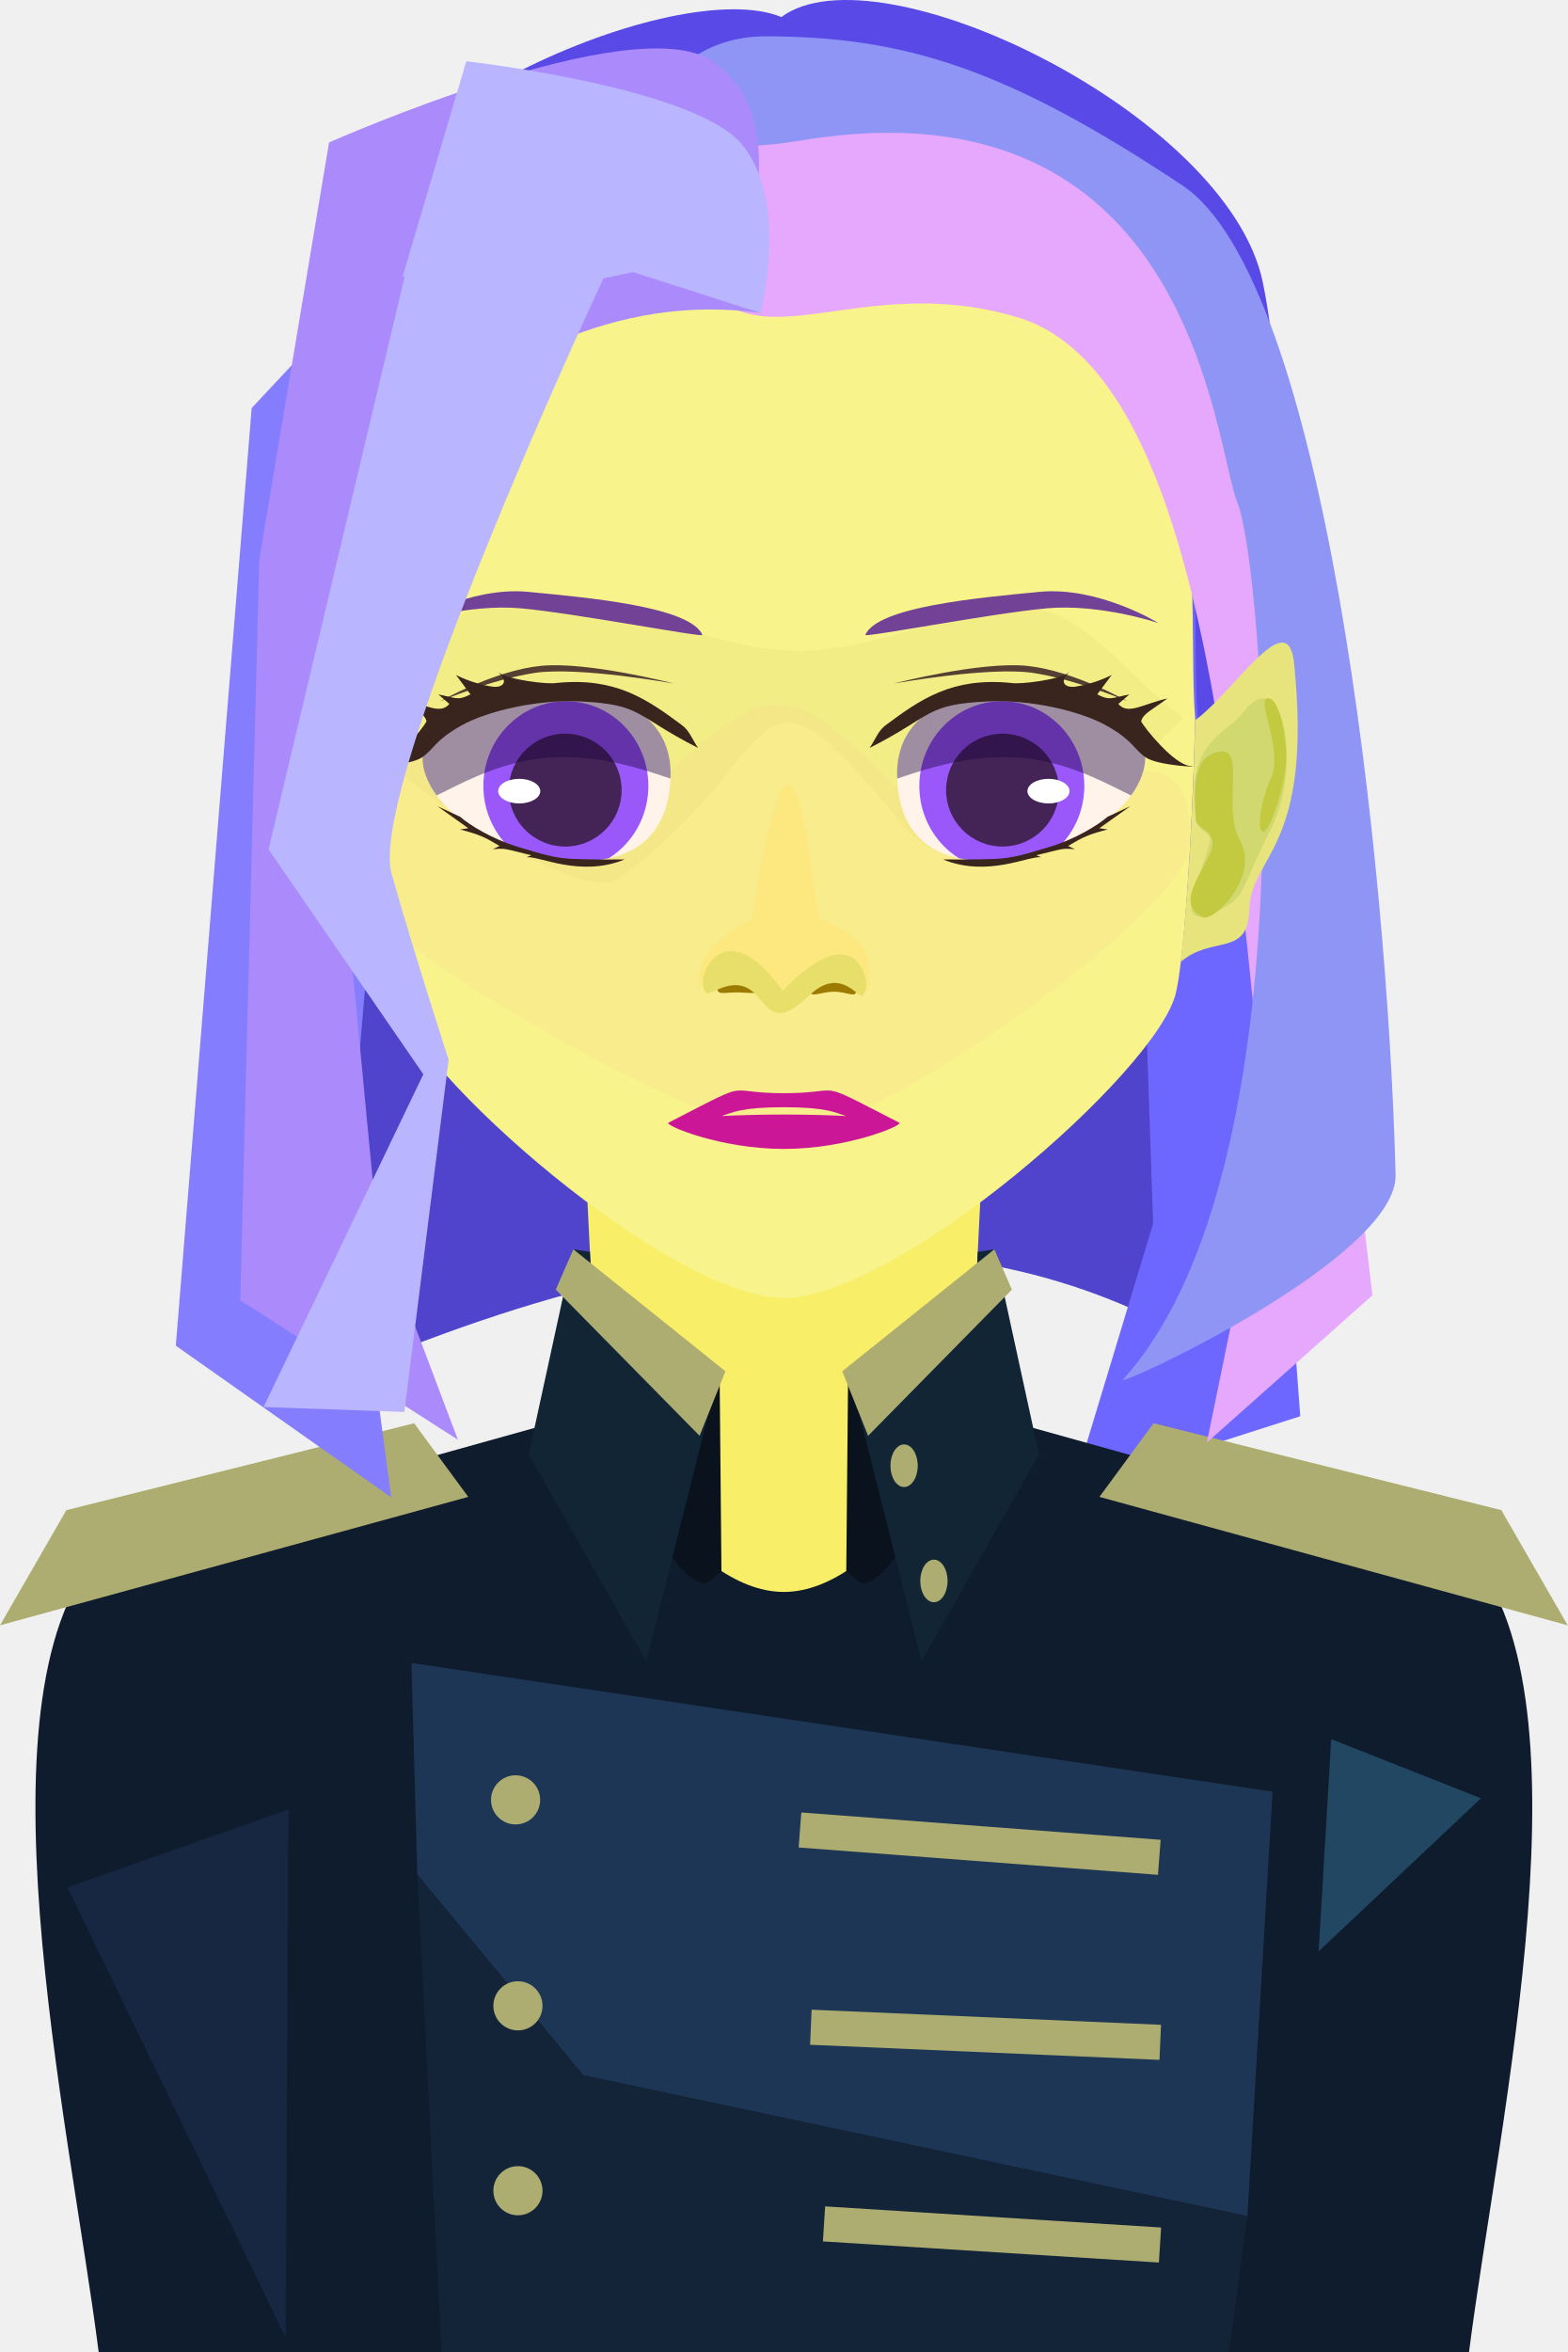
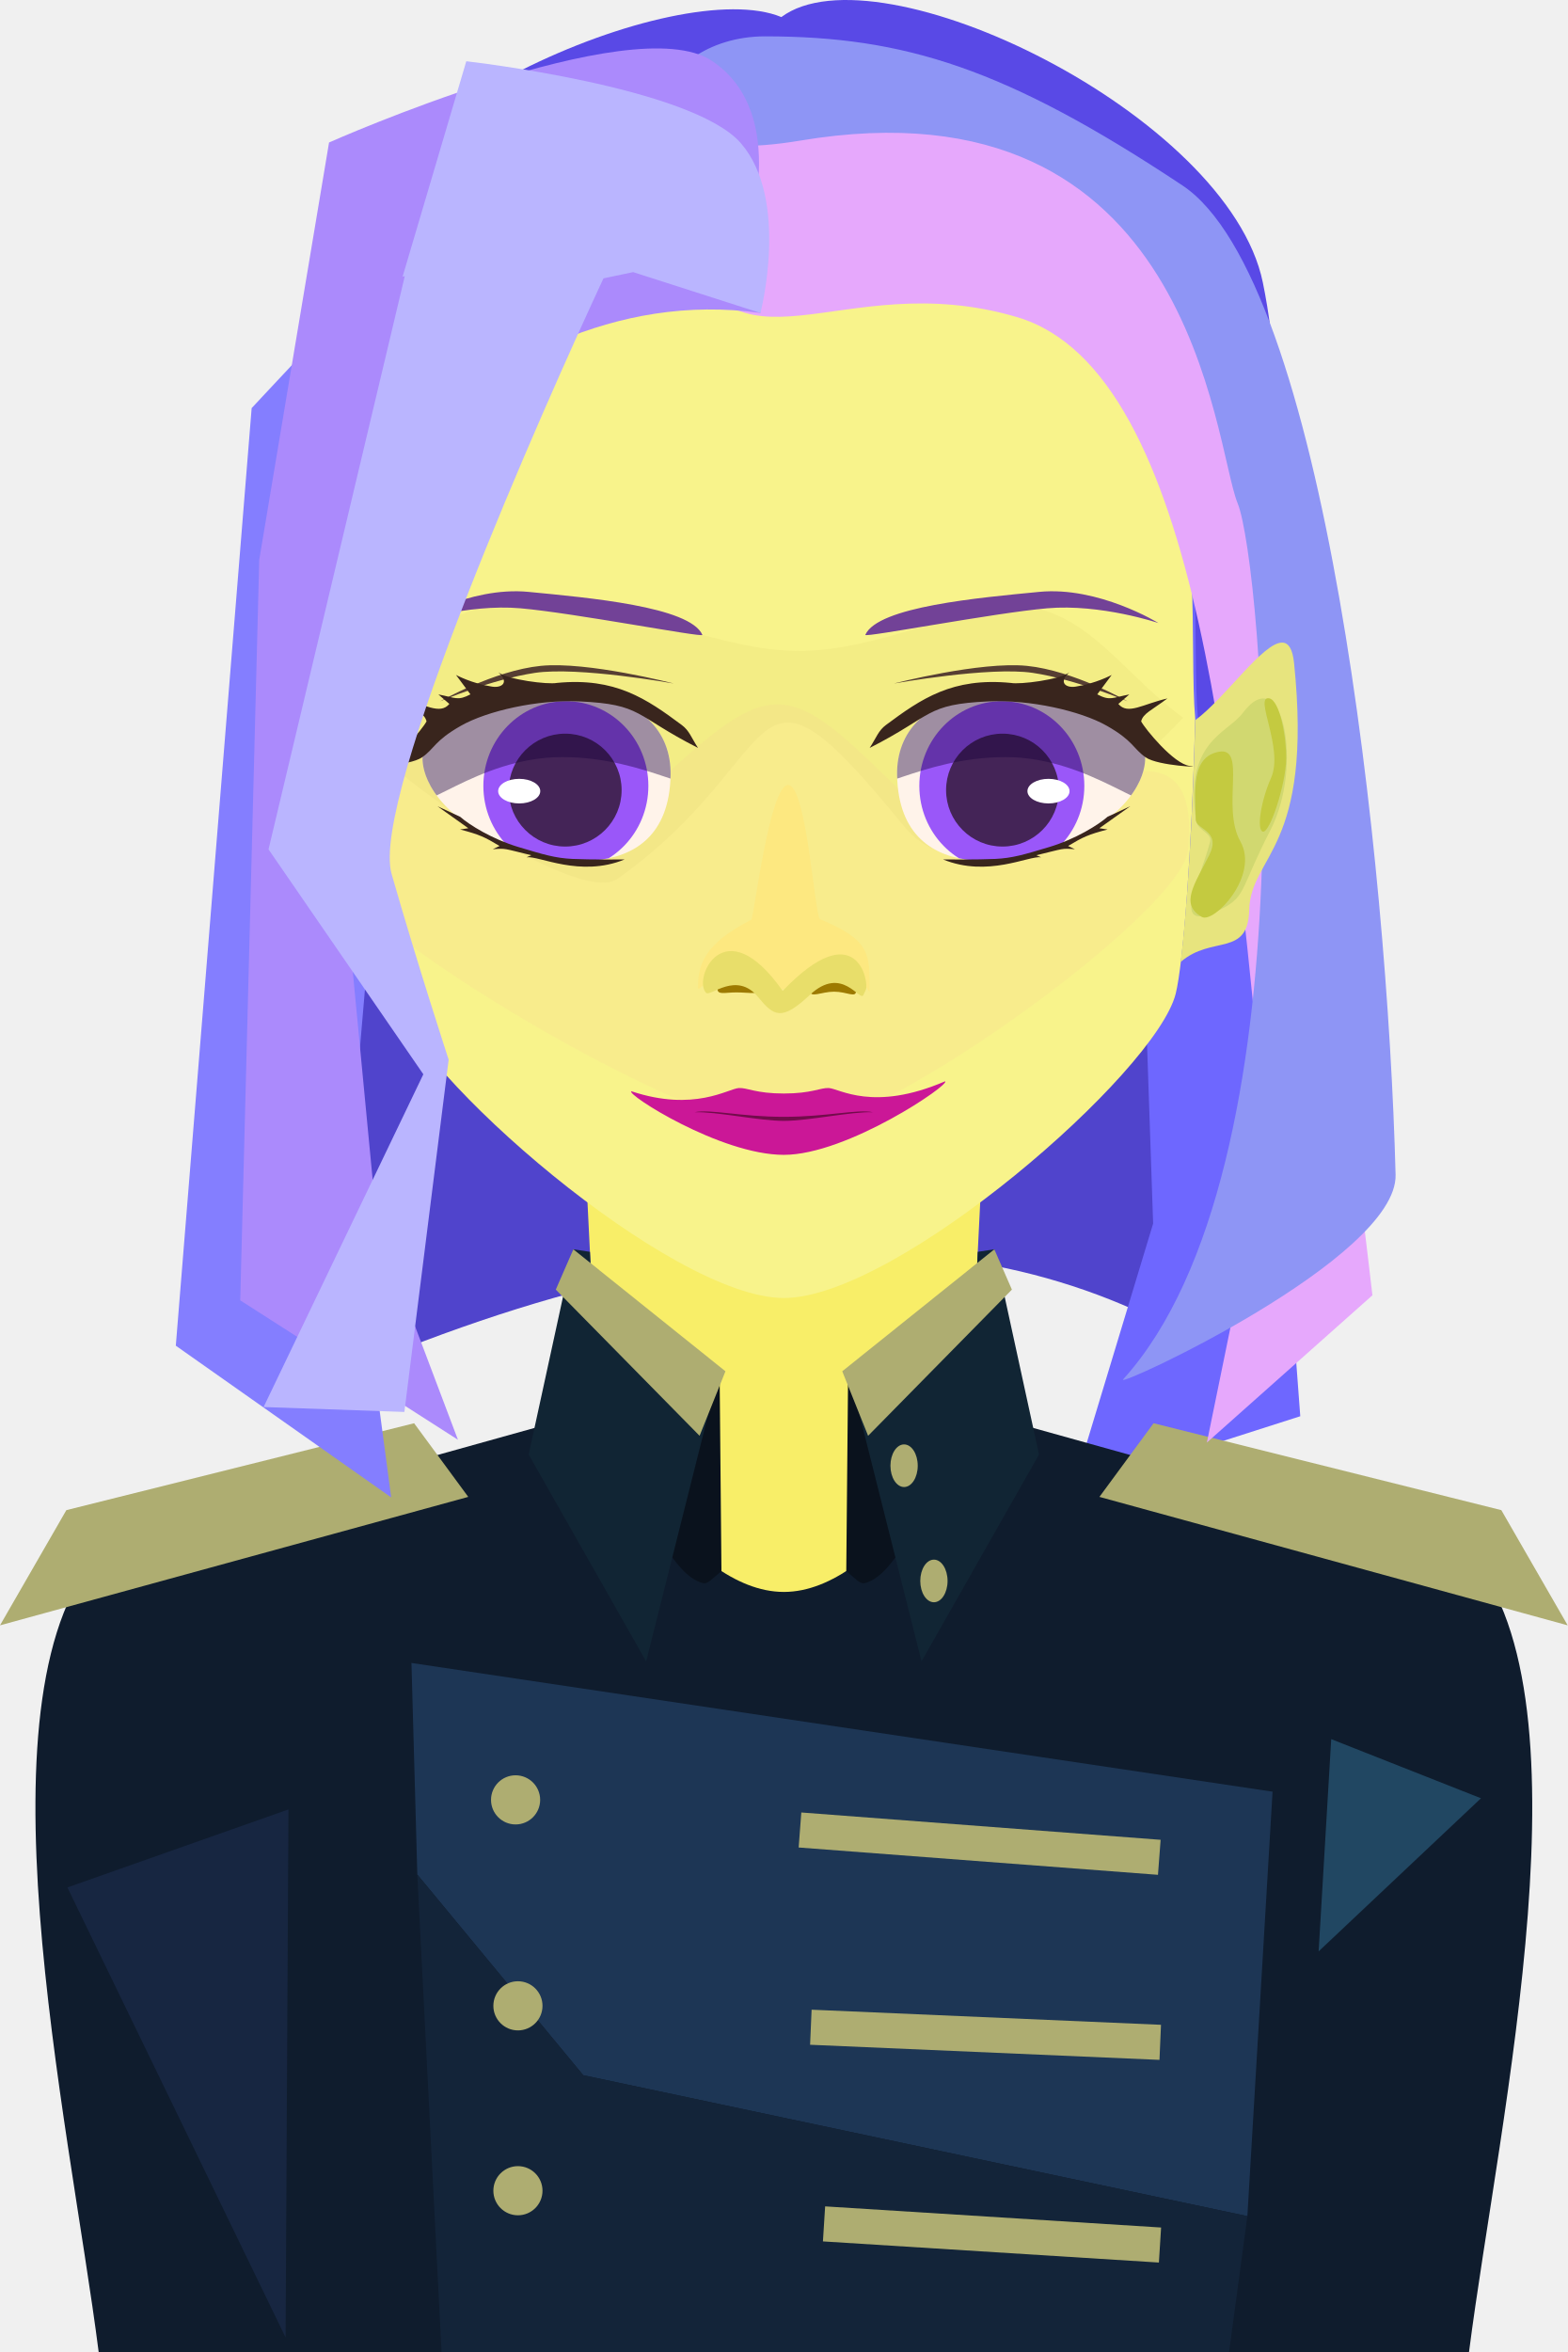
<svg xmlns="http://www.w3.org/2000/svg" xmlns:xlink="http://www.w3.org/1999/xlink" width="200" height="300" viewBox="0 0 200 300" version="1.1" id="svg1">
  <defs id="defs1">
    <clipPath clipPathUnits="userSpaceOnUse" id="clipPath24">
      <use x="0" y="0" xlink:href="#path90" id="use24" />
    </clipPath>
    <clipPath clipPathUnits="userSpaceOnUse" id="clipPath27">
      <use x="0" y="0" xlink:href="#path79" id="use27" />
    </clipPath>
  </defs>
  <g id="g38">
    <path id="path137" style="fill:#5044cc;fill-opacity:1;stroke-width:10.726;stroke-linecap:round;stroke-linejoin:round" d="M 100.348,5.772 C 70.055,5.771 47.246,32.655 47.243,44.89 L 38.904,177.363 c 55.25,-24.909 94.602,-22.012 122.875,0 L 153.441,44.89 C 153.439,32.657 130.641,5.773 100.348,5.772 Z" />
    <path style="font-variation-settings:normal;vector-effect:none;fill:#6e67ff;fill-opacity:1;stroke:none;stroke-width:792.628;stroke-linecap:butt;stroke-linejoin:miter;stroke-miterlimit:4;stroke-dasharray:none;stroke-dashoffset:0;stroke-opacity:1;-inkscape-stroke:none;stop-color:#000000" d="m 155.337,39.67 -11.514,19.448 3.29,96.949 -10.256,33.865 29.027,-9.289 z" id="path139" />
  </g>
  <g id="g39">
    <path id="path3" style="fill:#0f1c2d;fill-opacity:1;stroke-width:3.893;stroke-linecap:round;stroke-linejoin:round" d="M 100,173.26 13.195,197.475 C -3.817,215.063 8.778,270.221 12.588,300 H 187.412 c 3.809,-29.779 16.405,-84.937 -0.607,-102.525 z" />
    <g id="g40">
      <path id="rect13" style="fill:#aead71;stroke-width:4.776;stroke-linecap:round;stroke-linejoin:round" d="M 8.466,192.62 52.831,181.535 59.739,190.93 -3.7825843e-7,207.314 Z" />
      <path id="path26" style="fill:#aead71;stroke-width:4.776;stroke-linecap:round;stroke-linejoin:round" d="M 191.534,192.62 147.169,181.535 140.261,190.93 200,207.314 Z" />
    </g>
    <path id="rect1" style="fill:#f8ee68;stroke-width:3.374;stroke-linecap:round;stroke-linejoin:round" d="m 73.227,118.675 3.128,62.988 c 0,0 11.163,21.39 23.646,21.39 12.483,0 23.646,-21.39 23.646,-21.39 l 3.128,-62.988 h -26.773 z" />
    <g id="g41">
      <path id="rect16" style="fill:#1d3655;fill-opacity:1;stroke-width:4.776;stroke-linecap:round;stroke-linejoin:round" d="M 52.493,212.112 162.349,228.53 159.137,282.67 74.408,264.695 53.241,239.101 Z" />
      <path id="path32" style="font-variation-settings:normal;vector-effect:none;fill:#132439;fill-opacity:1;stroke:none;stroke-width:305.685;stroke-linecap:butt;stroke-linejoin:miter;stroke-miterlimit:4;stroke-dasharray:none;stroke-dashoffset:0;stroke-opacity:1;-inkscape-stroke:none;stop-color:#000000" d="M 53.24,239.102 56.33,300 H 156.801 l 2.336,-17.33 -84.729,-17.975 z" />
      <circle style="fill:#aead71;fill-opacity:1;stroke:none;stroke-width:0.448;stroke-linecap:round;stroke-linejoin:round" id="path22" cx="65.777" cy="229.575" r="3.134" />
      <circle style="fill:#aead71;fill-opacity:1;stroke:none;stroke-width:0.448;stroke-linecap:round;stroke-linejoin:round" id="circle22" cx="66.076" cy="255.845" r="3.134" />
      <circle style="fill:#aead71;fill-opacity:1;stroke:none;stroke-width:0.448;stroke-linecap:round;stroke-linejoin:round" id="circle23" cx="66.076" cy="279.428" r="3.134" />
      <path id="rect23" style="fill:#aead71;stroke-width:4.776;stroke-linecap:round;stroke-linejoin:round" d="m 102.229,231.184 45.84,3.485 -0.339,4.465 -45.84,-3.485 z" />
      <path id="rect24" style="fill:#aead71;stroke-width:4.705;stroke-linecap:round;stroke-linejoin:round" d="m 103.542,256.339 44.574,1.927 -0.193,4.473 -44.574,-1.927 z" />
      <path id="rect25" style="fill:#aead71;stroke-width:4.615;stroke-linecap:round;stroke-linejoin:round" d="m 105.268,281.426 42.861,2.696 -0.281,4.467 -42.861,-2.696 z" />
    </g>
    <g id="g42">
      <path style="font-variation-settings:normal;vector-effect:none;fill:#0a121d;fill-opacity:1;stroke:none;stroke-width:305.685;stroke-linecap:butt;stroke-linejoin:miter;stroke-miterlimit:4;stroke-dasharray:none;stroke-dashoffset:0;stroke-opacity:1;-inkscape-stroke:none;stop-color:#000000" d="m 91.803,174.944 0.237,25.446 c -1.011,0.811 -1.722,1.699 -2.333,1.549 -2.083,-0.508 -3.796,-3.001 -4.851,-4.654" id="path28" />
      <path style="font-variation-settings:normal;vector-effect:none;fill:#112534;fill-opacity:1;stroke:none;stroke-width:305.685;stroke-linecap:butt;stroke-linejoin:miter;stroke-miterlimit:4;stroke-dasharray:none;stroke-dashoffset:0;stroke-opacity:1;-inkscape-stroke:none;stop-color:#000000" d="m 91.722,174.972 -16.39,-13.783 -0.068,-1.517 -2.118,-0.321 -5.699,26.175 14.987,26.386 z" id="path8" />
      <path style="font-variation-settings:normal;vector-effect:none;fill:#aead71;fill-opacity:1;stroke:none;stroke-width:305.685;stroke-linecap:butt;stroke-linejoin:miter;stroke-miterlimit:4;stroke-dasharray:none;stroke-dashoffset:0;stroke-opacity:1;-inkscape-stroke:none;stop-color:#000000" d="m 73.147,159.352 19.402,15.555 -3.299,8.231 -18.344,-18.645 z" id="path16" />
      <path style="font-variation-settings:normal;vector-effect:none;fill:#0a121d;fill-opacity:1;stroke:none;stroke-width:305.685;stroke-linecap:butt;stroke-linejoin:miter;stroke-miterlimit:4;stroke-dasharray:none;stroke-dashoffset:0;stroke-opacity:1;-inkscape-stroke:none;stop-color:#000000" d="m 108.201,174.944 -0.237,25.446 c 1.011,0.811 1.722,1.699 2.333,1.549 2.083,-0.508 3.796,-3.001 4.851,-4.654" id="path29" />
      <path style="font-variation-settings:normal;vector-effect:none;fill:#112534;fill-opacity:1;stroke:none;stroke-width:305.685;stroke-linecap:butt;stroke-linejoin:miter;stroke-miterlimit:4;stroke-dasharray:none;stroke-dashoffset:0;stroke-opacity:1;-inkscape-stroke:none;stop-color:#000000" d="m 108.278,174.972 16.39,-13.783 0.068,-1.517 2.118,-0.321 5.699,26.175 -14.987,26.386 z" id="path19" />
      <path style="font-variation-settings:normal;vector-effect:none;fill:#aead71;fill-opacity:1;stroke:none;stroke-width:305.685;stroke-linecap:butt;stroke-linejoin:miter;stroke-miterlimit:4;stroke-dasharray:none;stroke-dashoffset:0;stroke-opacity:1;-inkscape-stroke:none;stop-color:#000000" d="m 126.853,159.352 -19.402,15.555 3.299,8.231 18.344,-18.645 z" id="path21" />
      <ellipse style="fill:#aead71;fill-opacity:1;stroke:none;stroke-width:4.776;stroke-linecap:round;stroke-linejoin:round" id="path27" cx="115.34" cy="186.954" rx="1.741" ry="2.718" />
      <ellipse style="fill:#aead71;fill-opacity:1;stroke:none;stroke-width:4.776;stroke-linecap:round;stroke-linejoin:round" id="ellipse27" cx="119.146" cy="201.651" rx="1.741" ry="2.718" />
    </g>
    <path style="font-variation-settings:normal;vector-effect:none;fill:#214762;fill-opacity:1;stroke:none;stroke-width:367.603;stroke-linecap:butt;stroke-linejoin:miter;stroke-miterlimit:4;stroke-dasharray:none;stroke-dashoffset:0;stroke-opacity:1;-inkscape-stroke:none;stop-color:#000000" d="m 168.227,248.9 20.711,-19.529 -19.105,-7.541 z" id="path31" />
    <path style="font-variation-settings:normal;vector-effect:none;fill:#172641;fill-opacity:1;stroke:none;stroke-width:305.693;stroke-linecap:butt;stroke-linejoin:miter;stroke-miterlimit:4;stroke-dasharray:none;stroke-dashoffset:0;stroke-opacity:1;-inkscape-stroke:none;stop-color:#000000" d="m 8.601,240.746 28.2,-9.955 -0.366,67.352 z" id="path30" />
  </g>
  <g id="g44">
    <path id="path77" style="fill:#f8f38b;fill-opacity:1;stroke-width:17.342;stroke-linecap:round;stroke-linejoin:round" d="m 100.014,24.678 c -59.78,0 -50.869,48.433 -52.498,67.083 0.437,16.632 1.516,31.106 2.5,35.002 2.549,10.084 35.559,38.798 49.984,38.798 14.425,0 47.44,-28.715 49.988,-38.798 0.985,-3.899 2.059,-18.399 2.495,-35.053 -1.609,-18.685 7.26,-67.032 -52.47,-67.032 z" />
    <path id="path88" style="fill:#826500;fill-opacity:0.046;stroke-width:12.385;stroke-linecap:round;stroke-linejoin:round" d="m 150.935,91.541 c 0,0 -24.795,27.09 -35.591,13.856 C 94.579,79.942 101.109,96.271 78.748,112.112 73.624,115.742 46.671,97.072 46.575,93.573 46.315,84.092 59.328,72.53 78.318,77.834 c 23.314,6.512 22.98,7.512 47.573,-0.499 11.878,-1.653 16.353,7.942 25.045,14.206 z" />
    <path id="path87" style="fill:#f7ac9f;fill-opacity:0.092;stroke-width:11.691;stroke-linecap:round;stroke-linejoin:round" d="m 151.562,108.476 c -0.802,7.914 -40.67,36.927 -51.714,36.015 -13.53,-1.118 -58.745,-27.776 -58.528,-35.72 0.841,-30.733 31.102,2.093 38.724,-5.243 19.076,-18.361 19.608,-17.611 36.048,-1.442 9.724,9.563 37.889,-17.471 35.47,6.391 z" />
-     <path id="path18" style="fill:#cb1797;fill-opacity:1;stroke:none;stroke-width:12.385;stroke-linecap:round;stroke-linejoin:round" d="m 94.279,139.098 c -1.361,0.063 -2.646,0.85 -8.998,4.1 -0.608,0.311 6.59,3.351 14.719,3.35 8.129,0.001 15.327,-3.039 14.719,-3.35 -6.352,-3.25 -7.638,-4.037 -8.998,-4.1 -1.058,-0.05 -2.164,0.338 -5.721,0.339 -3.556,-6.3e-4 -4.662,-0.388 -5.721,-0.339 z m 5.721,2.129 c 5.515,-6e-5 6.546,0.693 7.946,1.125 -1.987,-0.103 -4.718,-0.193 -7.946,-0.193 -3.228,0 -5.959,0.091 -7.946,0.193 1.4,-0.432 2.431,-1.125 7.946,-1.125 z" />
+     <g id="g64" style="fill:#cb1797;fill-opacity:1">
+       <g id="g69" style="display:none;fill:#cb1797;fill-opacity:1">
+         <path id="path68" style="fill:#720c4b;fill-opacity:1;stroke:none;stroke-width:10.6;stroke-linecap:round;stroke-linejoin:round" d="m 95.104,139.635 c -1.165,0.054 -2.265,0.728 -7.702,3.509 -0.52,0.266 5.641,2.868 12.598,2.867 6.957,8.6e-4 13.118,-2.601 12.598,-2.867 -5.437,-2.782 -6.537,-3.455 -7.702,-3.509 -0.906,-0.042 -1.853,0.289 -4.896,0.29 -3.044,-5.4e-4 -3.991,-0.332 -4.896,-0.29 z" />
+         <path id="path69" style="fill:#cb1797;fill-opacity:1;stroke:none;stroke-width:12.385;stroke-linecap:round;stroke-linejoin:round" d="m 94.279,139.098 c -1.361,0.063 -2.646,0.85 -8.998,4.1 -0.608,0.311 6.59,3.351 14.719,3.35 8.129,0.001 15.327,-3.039 14.719,-3.35 -6.352,-3.25 -7.638,-4.037 -8.998,-4.1 -1.058,-0.05 -2.164,0.338 -5.721,0.339 -3.556,-6.3e-4 -4.662,-0.388 -5.721,-0.339 z m 5.721,2.957 c 5.515,-6e-5 6.546,-0.136 7.946,0.296 -1.987,-0.103 -4.718,-0.193 -7.946,-0.193 -3.228,0 -5.959,0.091 -7.946,0.193 1.4,-0.432 2.431,-0.296 7.946,-0.296 z" />
+       </g>
+       <g id="g65" style="display:none;fill:#cb1797;fill-opacity:1">
+         <path id="path65" style="fill:#720c4b;fill-opacity:1;stroke:none;stroke-width:10.6;stroke-linecap:round;stroke-linejoin:round" d="m 94.275,136.666 c -1.165,0.054 -2.299,3.835 -7.736,6.617 -0.52,0.266 6.504,6.77 13.461,6.769 6.957,8.6e-4 13.843,-6.399 13.323,-6.665 -5.437,-2.782 -6.641,-6.597 -7.805,-6.651 -0.906,-0.042 -2.474,0.151 -5.518,0.152 -3.044,-5.4e-4 -4.819,-0.263 -5.725,-0.221 z" />
+         <path id="path18" style="fill:#cb1797;fill-opacity:1;stroke:none;stroke-width:12.385;stroke-linecap:round;stroke-linejoin:round" d="m 94.279,135.784 c -1.361,0.063 -2.646,4.165 -8.998,7.415 -0.608,0.311 6.59,7.398 14.719,7.397 8.129,0.001 15.327,-7.086 14.719,-7.397 -6.352,-3.25 -7.638,-7.351 -8.998,-7.415 -1.058,-0.05 -2.164,0.338 -5.721,0.339 -3.556,-6.3e-4 -4.662,-0.388 -5.721,-0.339 z m 5.721,2.129 c 5.515,-6e-5 9.049,8.542 10.984,5.889 -2.746,0.631 -6.522,1.92 -10.984,1.92 -4.463,0 -8.238,-1.289 -10.984,-1.92 1.936,2.653 5.47,-5.89 10.984,-5.889 z" />
+       </g>
+       <g id="g67" style="display:inline;fill:#cb1797;fill-opacity:1">
+         <path id="path66" style="fill:#720c4b;fill-opacity:1;stroke:none;stroke-width:10.6;stroke-linecap:round;stroke-linejoin:round" d="m 95.104,139.635 c -1.165,0.054 -5.683,1.314 -11.217,1.263 -0.52,0.266 9.156,5.944 16.114,5.944 6.957,8.6e-4 18.099,-6.752 17.578,-7.018 -7.097,1.271 -11.517,-0.135 -12.682,-0.189 -0.906,-0.042 -1.853,0.289 -4.896,0.29 -3.044,-5.4e-4 -3.991,-0.332 -4.896,-0.29 z" />
+         <path id="path67" style="fill:#cb1797;fill-opacity:1;stroke:none;stroke-width:12.385;stroke-linecap:round;stroke-linejoin:round" d="m 94.279,138.778 c -1.361,0.063 -5.678,3.09 -13.722,0.416 -0.803,0.311 11.314,8.11 19.443,8.109 8.129,0.001 21.369,-9.067 20.566,-9.378 -9.167,3.944 -13.484,0.916 -14.845,0.853 -1.058,-0.05 -2.164,0.7 -5.721,0.701 -3.556,-6.3e-4 -4.662,-0.75 -5.721,-0.701 z m 5.721,3.674 c 5.515,-6e-5 9.39,-1.015 11.399,-0.584 -2.85,-0.103 -8.17,1.101 -11.399,1.101 -3.228,0 -8.549,-1.204 -11.399,-1.101 2.009,-0.432 5.884,0.584 11.399,0.584 z" />
+       </g>
+     </g>
    <g id="g45">
      <path id="path82" style="fill:#fde880;fill-opacity:1;stroke-width:12.765;stroke-linecap:round;stroke-linejoin:round" d="m 110.943,126.368 c 0.056,1.191 -2.552,-6.942 -7.065,-2.71 -3.922,3.678 -5.001,2.969 -7.195,0.294 -3.01,-3.669 -7.615,2.946 -7.626,2.089 -0.037,-2.928 0.741,-5.645 6.792,-8.729 0.308,-0.157 2.333,-17.229 4.704,-17.189 2.371,0.043 3.393,16.846 4.065,17.125 6.487,2.691 6.325,4.41 6.325,9.12 z" />
      <path id="path86" style="fill:#9d7a00;fill-opacity:1;stroke-width:16.089;stroke-linecap:round;stroke-linejoin:round" d="m 109.218,126.398 c 0,0.944 -1.183,0.092 -2.801,0.092 -1.618,0 -3.058,0.851 -3.058,-0.092 0,-0.944 1.311,-1.709 2.929,-1.709 1.618,0 2.929,0.765 2.929,1.709 z" />
      <path id="ellipse86" style="fill:#9d7a00;fill-opacity:1;stroke-width:16.089;stroke-linecap:round;stroke-linejoin:round" d="m 97.372,126.028 c 0,0.944 -1.782,0.554 -3.4,0.554 -1.618,0 -2.459,0.39 -2.459,-0.554 0,-0.944 1.311,-1.709 2.929,-1.709 1.618,0 2.929,0.765 2.929,1.709 z" />
      <path id="path85" style="fill:#e8de6a;fill-opacity:1;stroke-width:11.708;stroke-linecap:round;stroke-linejoin:round" d="m 110.154,126.904 c -0.452,0.978 -2.702,-3.881 -6.84,1.8e-4 -3.597,3.373 -4.587,2.723 -6.599,0.27 -2.761,-3.365 -6.081,-0.006 -6.625,-0.532 -1.754,-1.681 2.244,-10.954 9.76,-0.253 9.466,-9.867 11.059,-1.117 10.607,-0.14 z" />
    </g>
    <g id="g46">
      <g id="g50">
        <path id="path79" style="fill:#fff3ea;fill-opacity:1;stroke-width:19.83;stroke-linecap:round;stroke-linejoin:round" d="m 114.448,98.894 c -0.115,-5.72 3.895,-9.71 10.85,-10.184 9.737,-0.663 13.509,0.172 20.784,7.787 0,0 0.673,4.98 -7.421,9.779 -6.411,3.8 -23.906,7.913 -24.213,-7.382 z" />
        <g id="g55" clip-path="url(#clipPath27)">
          <g id="g63">
            <ellipse style="fill:#9a57f9;fill-opacity:1;stroke-width:10.83;stroke-linecap:round;stroke-linejoin:round" id="path5" cx="127.81" cy="100.241" rx="10.525" ry="10.799" />
            <circle style="fill:#442457;fill-opacity:1;stroke-width:28.797;stroke-linecap:round;stroke-linejoin:round" id="path6" cx="127.896" cy="100.779" r="7.199" />
          </g>
          <path id="path14" style="fill:#1a023d;fill-opacity:0.416;stroke-width:17.003;stroke-linecap:round;stroke-linejoin:round" d="M 147.1,101.359 C 147.057,104.75 139.324,96.569 128.293,96.569 117.261,96.569 110.339,102.424 110.339,99.033 110.339,95.643 118.708,86.641 129.74,86.641 138.251,86.986 147.224,91.139 147.1,101.359 Z" />
          <ellipse style="fill:#ffffff;fill-opacity:1;stroke:none;stroke-width:9.854;stroke-linecap:round;stroke-linejoin:round" id="path11" cx="133.762" cy="100.91" rx="2.686" ry="1.569" />
        </g>
      </g>
      <path style="font-variation-settings:normal;vector-effect:none;fill:#573f33;fill-opacity:1;stroke:none;stroke-width:792.625;stroke-linecap:butt;stroke-linejoin:miter;stroke-miterlimit:4;stroke-dasharray:none;stroke-dashoffset:0;stroke-opacity:1;-inkscape-stroke:none;stop-color:#000000" d="m 114.052,87.181 c 0,0 12.16,-2.185 17.706,-1.355 5.547,0.83 12.094,3.628 12.094,3.628 0,0 -6.892,-3.929 -12.844,-4.523 -5.952,-0.594 -16.956,2.25 -16.956,2.25 z" id="path23" />
      <path style="font-variation-settings:normal;vector-effect:none;fill:#39251d;fill-opacity:1;stroke:none;stroke-width:792.625;stroke-linecap:butt;stroke-linejoin:miter;stroke-miterlimit:4;stroke-dasharray:none;stroke-dashoffset:0;stroke-opacity:1;-inkscape-stroke:none;stop-color:#000000" d="m 110.95,95.398 c 0.897,-1.395 1.119,-2.213 2.08,-2.927 4.495,-3.34 8.471,-6.089 15.921,-5.364 1.164,0.23 6.288,-0.415 7.469,-1.353 -1.443,1.306 -0.432,2.016 0.798,1.827 2.604,-0.401 4.608,-1.491 4.608,-1.491 l -1.841,2.475 c 1.616,0.856 1.896,0.435 4.088,0.012 l -1.4,1.21 c 1.213,1.448 3.136,0.012 6.264,-0.702 -2.002,1.504 -3.111,1.915 -3.353,2.926 0.488,0.943 4.173,5.463 6.211,5.685 2.038,0.222 -4.037,0.025 -5.647,-1.102 -1.609,-1.128 -1.559,-2.093 -4.938,-4.016 -3.38,-1.923 -9.853,-3.36 -15.097,-3.117 -8.131,0.376 -6.951,1.77 -15.163,5.936 z" id="path10" />
      <path style="font-variation-settings:normal;vector-effect:none;fill:#39251d;fill-opacity:1;stroke:none;stroke-width:792.625;stroke-linecap:butt;stroke-linejoin:miter;stroke-miterlimit:4;stroke-dasharray:none;stroke-dashoffset:0;stroke-opacity:1;-inkscape-stroke:none;stop-color:#000000" d="m 126.963,109.557 c 2.196,-0.104 3.67,-0.546 6.952,-1.535 3.282,-0.989 6.234,-2.821 7.383,-3.843 l 2.895,-1.342 -3.94,2.805 1.052,0.16 c -2.462,0.643 -3.133,0.956 -5.042,2.105 l 0.87,0.412 c -1.709,-0.128 -1.296,-0.107 -4.919,0.768 l 0.615,0.261 c -1.563,-0.24 -6.812,2.612 -12.515,0.277 0,0 4.453,0.037 6.65,-0.069 z" id="path17" />
    </g>
    <g id="g47">
      <g id="g56">
        <path id="path90" style="fill:#fff3ea;fill-opacity:1;stroke-width:19.83;stroke-linecap:round;stroke-linejoin:round" d="m 85.552,98.894 c 0.115,-5.72 -3.895,-9.71 -10.85,-10.184 -9.737,-0.663 -13.509,0.172 -20.784,7.787 0,0 -0.673,4.98 7.421,9.779 6.411,3.8 23.906,7.913 24.213,-7.382 z" />
        <g id="g61" clip-path="url(#clipPath24)">
          <g id="g62">
            <ellipse style="fill:#9a57f9;fill-opacity:1;stroke-width:10.83;stroke-linecap:round;stroke-linejoin:round" id="ellipse90" cx="72.191" cy="100.241" rx="10.525" ry="10.799" />
            <circle style="fill:#442457;fill-opacity:1;stroke-width:28.797;stroke-linecap:round;stroke-linejoin:round" id="circle90" cx="72.104" cy="100.779" r="7.199" />
          </g>
          <path id="path91" style="fill:#1a023d;fill-opacity:0.416;stroke-width:17.003;stroke-linecap:round;stroke-linejoin:round" d="m 52.9,101.359 c 0.043,3.39 7.776,-4.791 18.807,-4.791 11.031,0 17.953,5.855 17.953,2.465 0,-3.391 -8.369,-12.392 -19.401,-12.392 -8.511,0.344 -17.484,4.498 -17.36,14.718 z" />
          <ellipse style="fill:#ffffff;fill-opacity:1;stroke:none;stroke-width:9.854;stroke-linecap:round;stroke-linejoin:round" id="ellipse91" cx="66.239" cy="100.91" rx="2.686" ry="1.569" />
        </g>
      </g>
      <path style="font-variation-settings:normal;vector-effect:none;fill:#573f33;fill-opacity:1;stroke:none;stroke-width:792.625;stroke-linecap:butt;stroke-linejoin:miter;stroke-miterlimit:4;stroke-dasharray:none;stroke-dashoffset:0;stroke-opacity:1;-inkscape-stroke:none;stop-color:#000000" d="m 85.949,87.181 c 0,0 -12.16,-2.185 -17.706,-1.355 -5.547,0.83 -12.094,3.628 -12.094,3.628 0,0 6.892,-3.929 12.844,-4.523 5.952,-0.594 16.956,2.25 16.956,2.25 z" id="path99" />
      <path style="font-variation-settings:normal;vector-effect:none;fill:#39251d;fill-opacity:1;stroke:none;stroke-width:792.625;stroke-linecap:butt;stroke-linejoin:miter;stroke-miterlimit:4;stroke-dasharray:none;stroke-dashoffset:0;stroke-opacity:1;-inkscape-stroke:none;stop-color:#000000" d="m 89.051,95.398 c -0.897,-1.395 -1.119,-2.213 -2.08,-2.927 -4.495,-3.34 -8.471,-6.089 -15.921,-5.364 -1.164,0.23 -6.288,-0.415 -7.469,-1.353 1.443,1.306 0.432,2.016 -0.798,1.827 -2.604,-0.401 -4.608,-1.491 -4.608,-1.491 l 1.841,2.475 c -1.616,0.856 -1.896,0.435 -4.088,0.012 l 1.4,1.21 c -1.213,1.448 -3.137,0.012 -6.264,-0.702 2.002,1.504 3.111,1.915 3.353,2.926 -0.488,0.943 -4.173,5.463 -6.211,5.685 -2.038,0.222 4.037,0.025 5.647,-1.102 1.609,-1.128 1.559,-2.093 4.938,-4.016 3.38,-1.923 9.853,-3.36 15.097,-3.117 8.131,0.376 6.951,1.77 15.163,5.936 z" id="path92" />
      <path style="font-variation-settings:normal;vector-effect:none;fill:#39251d;fill-opacity:1;stroke:none;stroke-width:792.625;stroke-linecap:butt;stroke-linejoin:miter;stroke-miterlimit:4;stroke-dasharray:none;stroke-dashoffset:0;stroke-opacity:1;-inkscape-stroke:none;stop-color:#000000" d="m 73.037,109.557 c -2.196,-0.104 -3.67,-0.546 -6.952,-1.535 -3.282,-0.989 -6.234,-2.821 -7.383,-3.843 l -2.895,-1.342 3.94,2.805 -1.052,0.16 c 2.462,0.643 3.133,0.956 5.042,2.105 l -0.87,0.412 c 1.709,-0.128 1.296,-0.107 4.919,0.768 l -0.615,0.261 c 1.563,-0.24 6.812,2.612 12.515,0.277 0,0 -4.453,0.037 -6.65,-0.069 z" id="path98" />
    </g>
    <g id="g48">
      <path id="path133" style="font-variation-settings:normal;vector-effect:none;fill:#e7e47e;fill-opacity:1;stroke:none;stroke-width:792.625;stroke-linecap:butt;stroke-linejoin:miter;stroke-miterlimit:4;stroke-dasharray:none;stroke-dashoffset:0;stroke-opacity:1;-inkscape-stroke:none;stop-color:#000000" d="m 36.395,81.965 c 2.446,-0.087 7.295,7.083 11.115,9.893 0.344,13.004 1.086,24.534 1.863,30.841 -4.001,-3.467 -8.587,-0.558 -8.744,-6.64 -0.182,-7.022 -8.17,-7.686 -5.721,-31.494 0.188,-1.824 0.719,-2.573 1.488,-2.6 z" />
      <path id="path134" style="fill:#d1d870;fill-opacity:1;stroke-width:12.385;stroke-linecap:round;stroke-linejoin:round" d="m 37.907,105.851 c 3.733,7.214 3.123,8.458 6.028,9.966 7.086,3.677 3.109,-2.947 1.684,-8.468 -0.277,-1.074 1.586,-1.44 1.77,-2.61 1.596,-10.154 -3.959,-11.172 -5.926,-13.788 -5.146,-6.845 -7.735,6.824 -3.556,14.9 z" />
      <path id="path135" style="fill:#c4ca40;fill-opacity:1;stroke-width:19.125;stroke-linecap:round;stroke-linejoin:round" d="m 41.758,107.325 c -2.461,4.369 3.371,10.514 4.923,9.629 2.857,-1.629 0.886,-4.209 -0.939,-7.861 -1.602,-3.206 1.675,-3.231 1.705,-4.547 0.084,-3.693 0.617,-8.017 -2.963,-8.66 -3.58,-0.643 -0.266,7.071 -2.727,11.44 z" />
      <path id="path136" style="fill:#c4ca40;fill-opacity:1;stroke-width:18.15;stroke-linecap:round;stroke-linejoin:round" d="m 35.913,96.812 c 0.056,3.243 2.083,9.479 2.98,9.264 0.8,-0.194 0.29,-3.841 -1.048,-6.849 -1.658,-3.727 2.212,-10.459 0.26,-10.158 -1.397,0.216 -2.239,5.061 -2.192,7.743 z" />
    </g>
    <g id="g49">
      <path style="font-variation-settings:normal;vector-effect:none;fill:#724297;fill-opacity:1;stroke:none;stroke-width:760.648;stroke-linecap:butt;stroke-linejoin:miter;stroke-miterlimit:4;stroke-dasharray:none;stroke-dashoffset:0;stroke-opacity:1;-inkscape-stroke:none;stop-color:#000000" d="m 110.391,80.982 c 1.575,-3.618 14.622,-4.75 22.192,-5.487 7.57,-0.737 15.208,3.974 15.208,3.974 0,0 -7.364,-2.478 -14.197,-1.88 -6.833,0.598 -23.203,3.755 -23.203,3.393 z" id="path15" />
      <path style="font-variation-settings:normal;vector-effect:none;fill:#724297;fill-opacity:1;stroke:none;stroke-width:760.648;stroke-linecap:butt;stroke-linejoin:miter;stroke-miterlimit:4;stroke-dasharray:none;stroke-dashoffset:0;stroke-opacity:1;-inkscape-stroke:none;stop-color:#000000" d="m 89.609,80.982 c -1.575,-3.618 -14.622,-4.75 -22.192,-5.487 -7.57,-0.737 -15.208,3.974 -15.208,3.974 0,0 7.364,-2.478 14.197,-1.88 6.833,0.598 23.203,3.755 23.203,3.393 z" id="path94" />
    </g>
  </g>
  <g id="g37">
    <path id="path12" clip-path="none" style="fill:#5949e6;fill-opacity:1;stroke-width:12.545;stroke-linecap:round;stroke-linejoin:round" d="M 99.682,2.176 C 86.535,-3.278 44.004,14.628 39.603,36.017 c -6.472,31.459 6.18,78.922 8.249,55.84 1.665,-18.584 -7.373,-67.179 52.502,-67.179 59.876,0 50.813,48.594 52.478,67.179 2.069,23.082 14.745,-24.381 8.273,-55.84 C 156.705,14.628 112.034,-7.028 99.682,2.176 Z" />
    <path style="font-variation-settings:normal;vector-effect:none;fill:#e6a8fc;fill-opacity:1;stroke:none;stroke-width:792.628;stroke-linecap:butt;stroke-linejoin:miter;stroke-miterlimit:4;stroke-dasharray:none;stroke-dashoffset:0;stroke-opacity:1;-inkscape-stroke:none;stop-color:#000000" d="m 117.437,15.057 c 14.847,-0.021 26.557,9.813 35.194,19.844 8.637,10.031 22.458,130.313 22.458,130.313 l -21.12,18.786 7.702,-37.604 C 157.307,102.39 153.378,47.468 129.787,40.46 106.899,33.662 93.407,50.32 86.586,29.491 82.494,16.994 102.59,15.079 117.437,15.057 Z" id="path142" />
    <path id="ellipse10" style="fill:#8e95f5;fill-opacity:1;stroke-width:12.575;stroke-linecap:round;stroke-linejoin:round" d="M 157.898,64.205 C 154.839,56.765 152.302,9.518 102.056,17.938 76.425,22.233 82.843,4.619 97.63,4.636 c 17.732,0.02 30.661,4.033 53.218,19.014 18.184,12.076 26.172,86.436 27.196,126.191 0.275,10.678 -35.945,27.405 -34.757,26.096 24.442,-26.948 17.669,-104.292 14.611,-111.732 z" />
  </g>
  <g id="g36">
    <path style="font-variation-settings:normal;vector-effect:none;fill:#847eff;fill-opacity:1;stroke:none;stroke-width:792.628;stroke-linecap:butt;stroke-linejoin:miter;stroke-miterlimit:4;stroke-dasharray:none;stroke-dashoffset:0;stroke-opacity:1;-inkscape-stroke:none;stop-color:#000000" d="M 54.939,28.446 C 53.004,29.607 32.105,52.054 32.105,52.054 L 22.429,171.645 49.908,190.996 44.49,150.358 Z" id="path141" />
    <path style="font-variation-settings:normal;vector-effect:none;fill:#ab8afc;fill-opacity:1;stroke:none;stroke-width:792.628;stroke-linecap:butt;stroke-linejoin:miter;stroke-miterlimit:4;stroke-dasharray:none;stroke-dashoffset:0;stroke-opacity:1;-inkscape-stroke:none;stop-color:#000000" d="m 97.015,39.92 -1.843,-9.099 c 0,0 5.832,-16.283 -4.354,-23.06 C 80.633,0.984 41.979,18.174 41.979,18.174 L 33.072,71.405 30.65,165.862 58.422,183.642 48.104,156.334 41.78,90.176 49.939,57.067 C 62.68,46.433 78.378,37.324 97.015,39.92 Z" id="path143" />
    <path id="path140" style="font-variation-settings:normal;vector-effect:none;fill:#bab5ff;fill-opacity:1;stroke:none;stroke-width:792.628;stroke-linecap:butt;stroke-linejoin:miter;stroke-miterlimit:4;stroke-dasharray:none;stroke-dashoffset:0;stroke-opacity:1;-inkscape-stroke:none;stop-color:#000000" d="m 59.487,7.813 -8.127,27.479 0.278,-0.062 -17.38,73.107 19.75,28.688 -20.379,42.443 17.96,0.629 5.648,-44.935 c 0,0 -3.997,-12.211 -7.281,-23.705 -2.747,-9.613 19.382,-59.541 27.031,-75.95 l 3.786,-0.798 16.242,5.21 c 0,0 3.76,-14.451 -2.503,-21.659 C 88.249,11.053 59.487,7.813 59.487,7.813 Z" />
  </g>
  <g id="g43">
    <path id="path100" style="font-variation-settings:normal;vector-effect:none;fill:#e7e47e;fill-opacity:1;stroke:none;stroke-width:792.625;stroke-linecap:butt;stroke-linejoin:miter;stroke-miterlimit:4;stroke-dasharray:none;stroke-dashoffset:0;stroke-opacity:1;-inkscape-stroke:none;stop-color:#000000" d="m 163.605,81.965 c -2.446,-0.087 -7.295,7.083 -11.115,9.893 -0.344,13.004 -1.086,24.534 -1.863,30.841 4.001,-3.467 8.587,-0.558 8.744,-6.64 0.182,-7.022 8.17,-7.686 5.721,-31.494 -0.188,-1.824 -0.719,-2.573 -1.488,-2.6 z" />
    <path id="path102" style="fill:#d1d870;fill-opacity:1;stroke-width:12.385;stroke-linecap:round;stroke-linejoin:round" d="m 162.094,105.851 c -3.733,7.214 -3.123,8.458 -6.028,9.966 -7.086,3.677 -3.109,-2.947 -1.684,-8.468 0.277,-1.074 -1.586,-1.44 -1.77,-2.61 -1.596,-10.154 3.959,-11.172 5.926,-13.788 5.146,-6.845 7.735,6.824 3.556,14.9 z" />
    <path id="path101" style="fill:#c4ca40;fill-opacity:1;stroke-width:19.125;stroke-linecap:round;stroke-linejoin:round" d="m 158.242,107.325 c 2.461,4.369 -3.371,10.514 -4.923,9.629 -2.857,-1.629 -0.886,-4.209 0.939,-7.861 1.602,-3.206 -1.675,-3.231 -1.705,-4.547 -0.084,-3.693 -0.617,-8.017 2.963,-8.66 3.58,-0.643 0.266,7.071 2.727,11.44 z" />
    <path id="ellipse101" style="fill:#c4ca40;fill-opacity:1;stroke-width:18.15;stroke-linecap:round;stroke-linejoin:round" d="m 164.088,96.812 c -0.056,3.243 -2.083,9.479 -2.98,9.264 -0.8,-0.194 -0.29,-3.841 1.048,-6.849 1.658,-3.727 -2.212,-10.459 -0.26,-10.158 1.397,0.216 2.239,5.061 2.192,7.743 z" />
  </g>
</svg>
